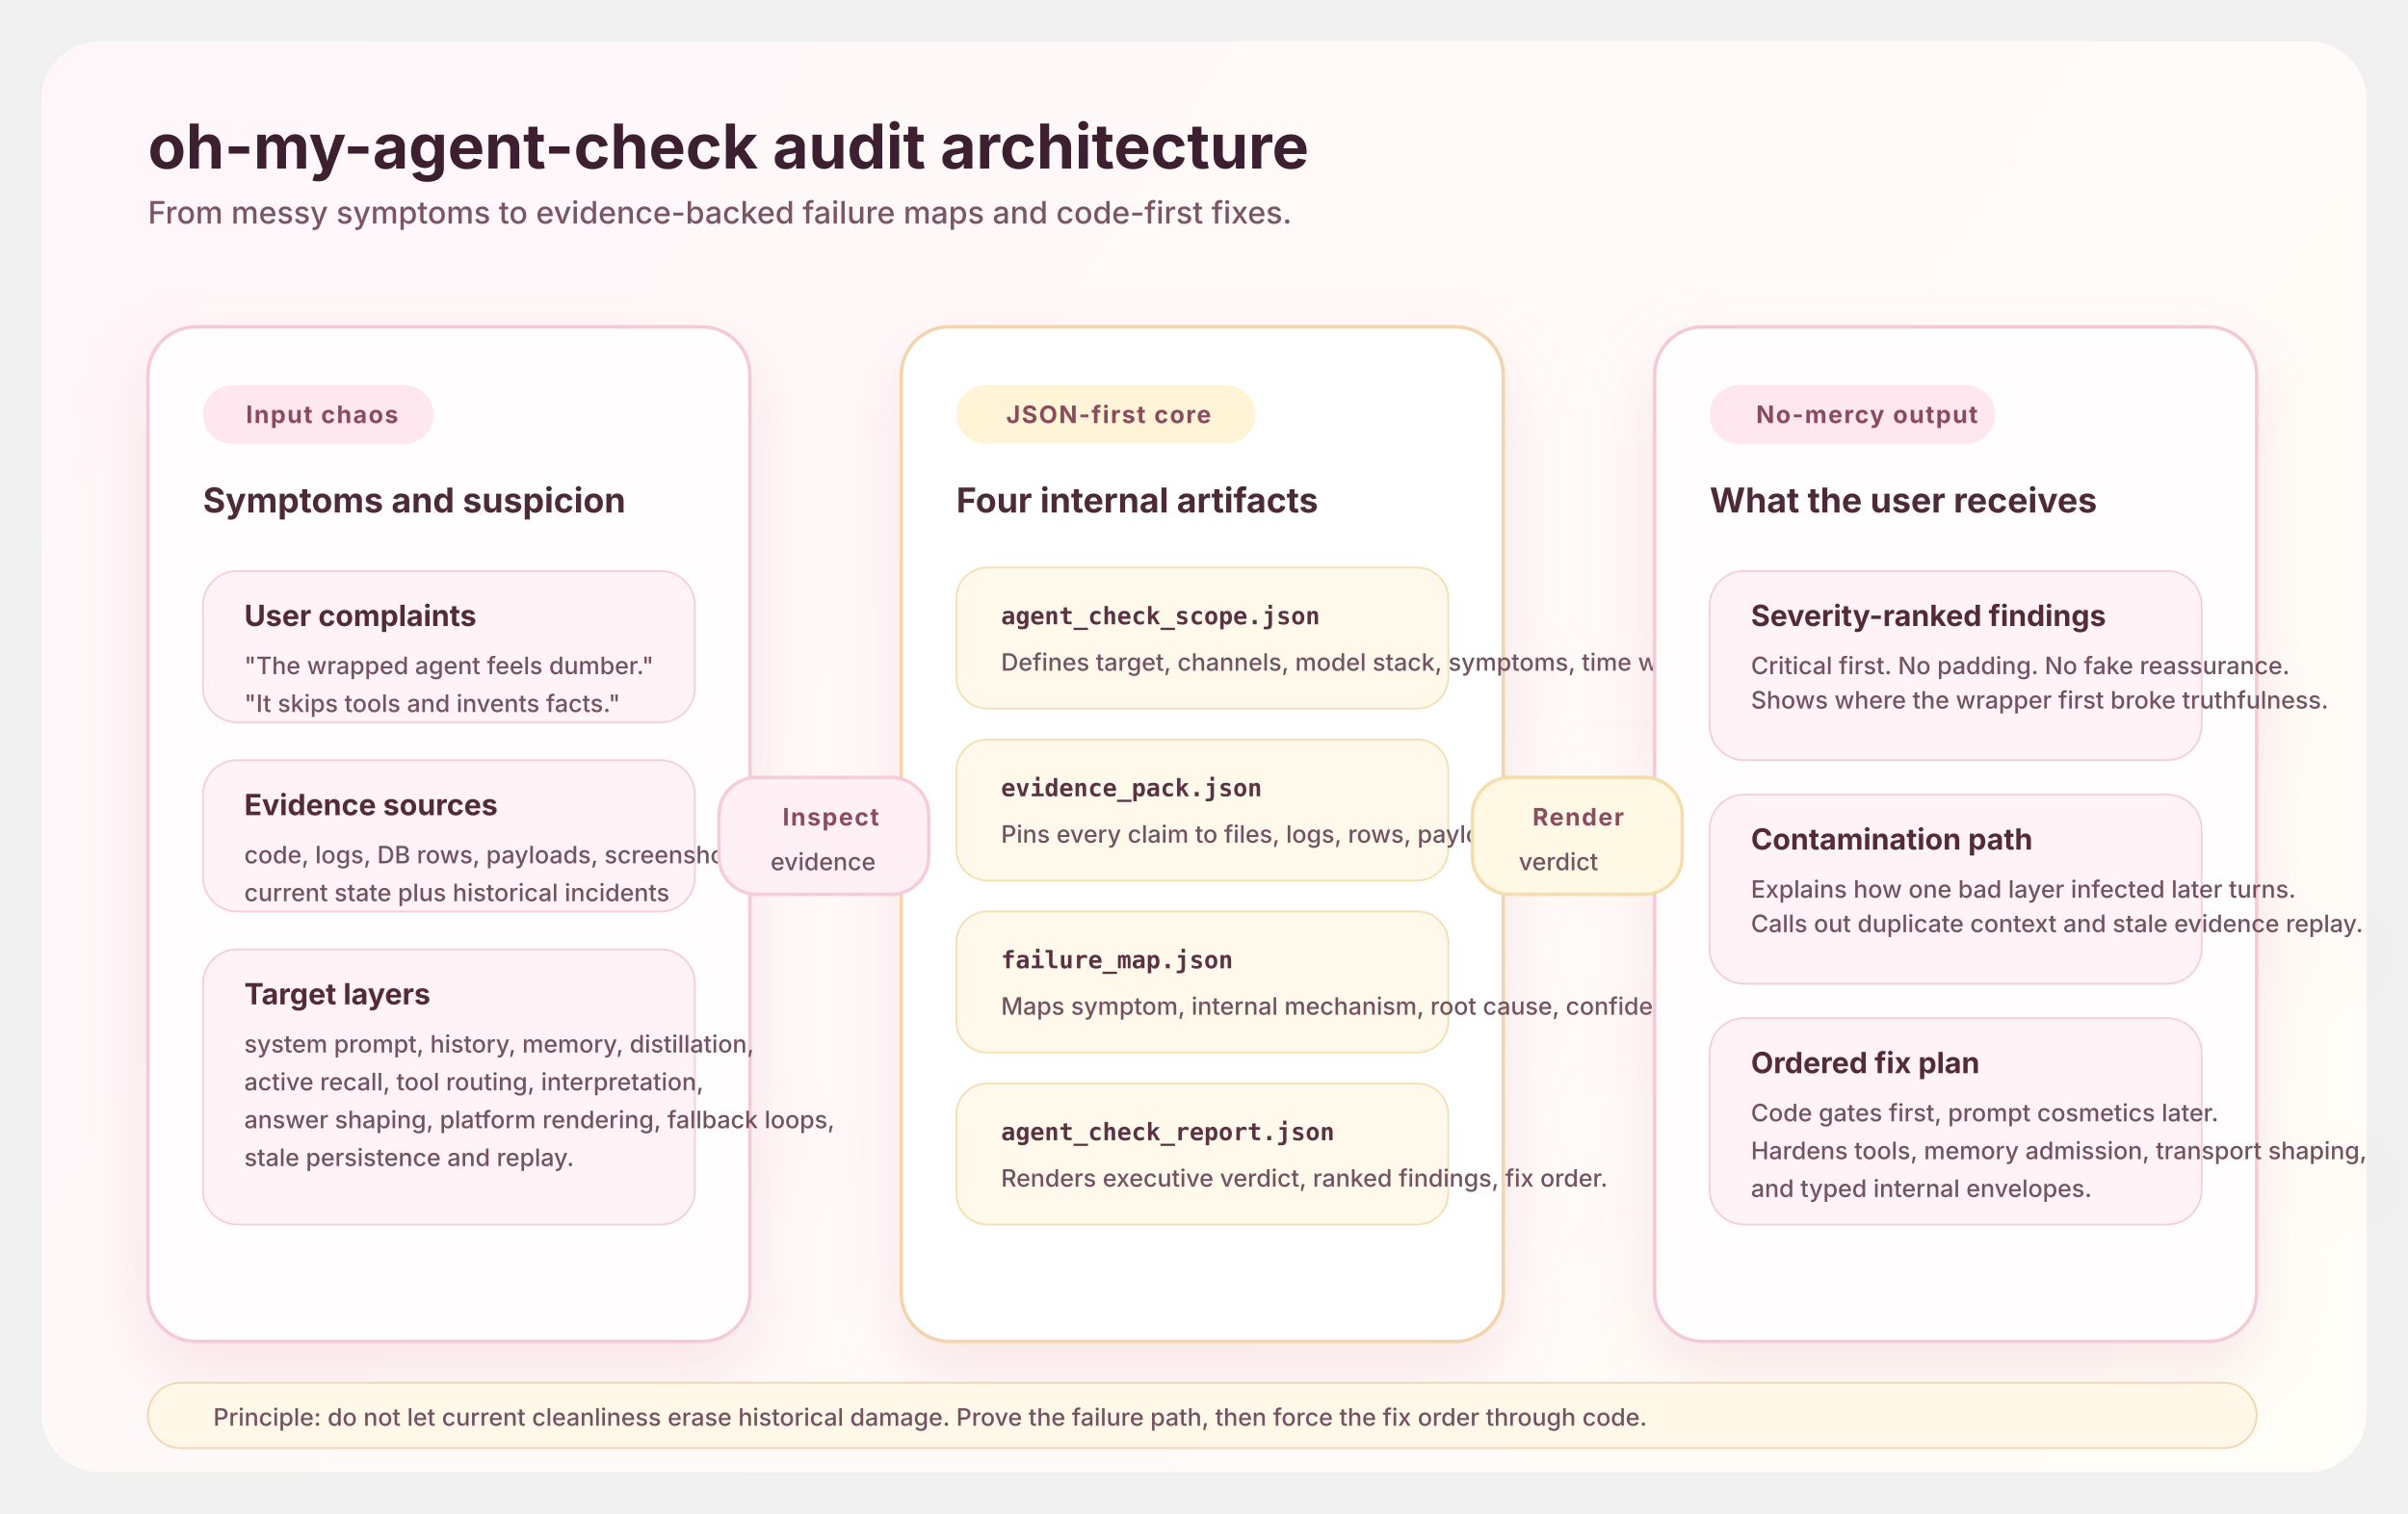
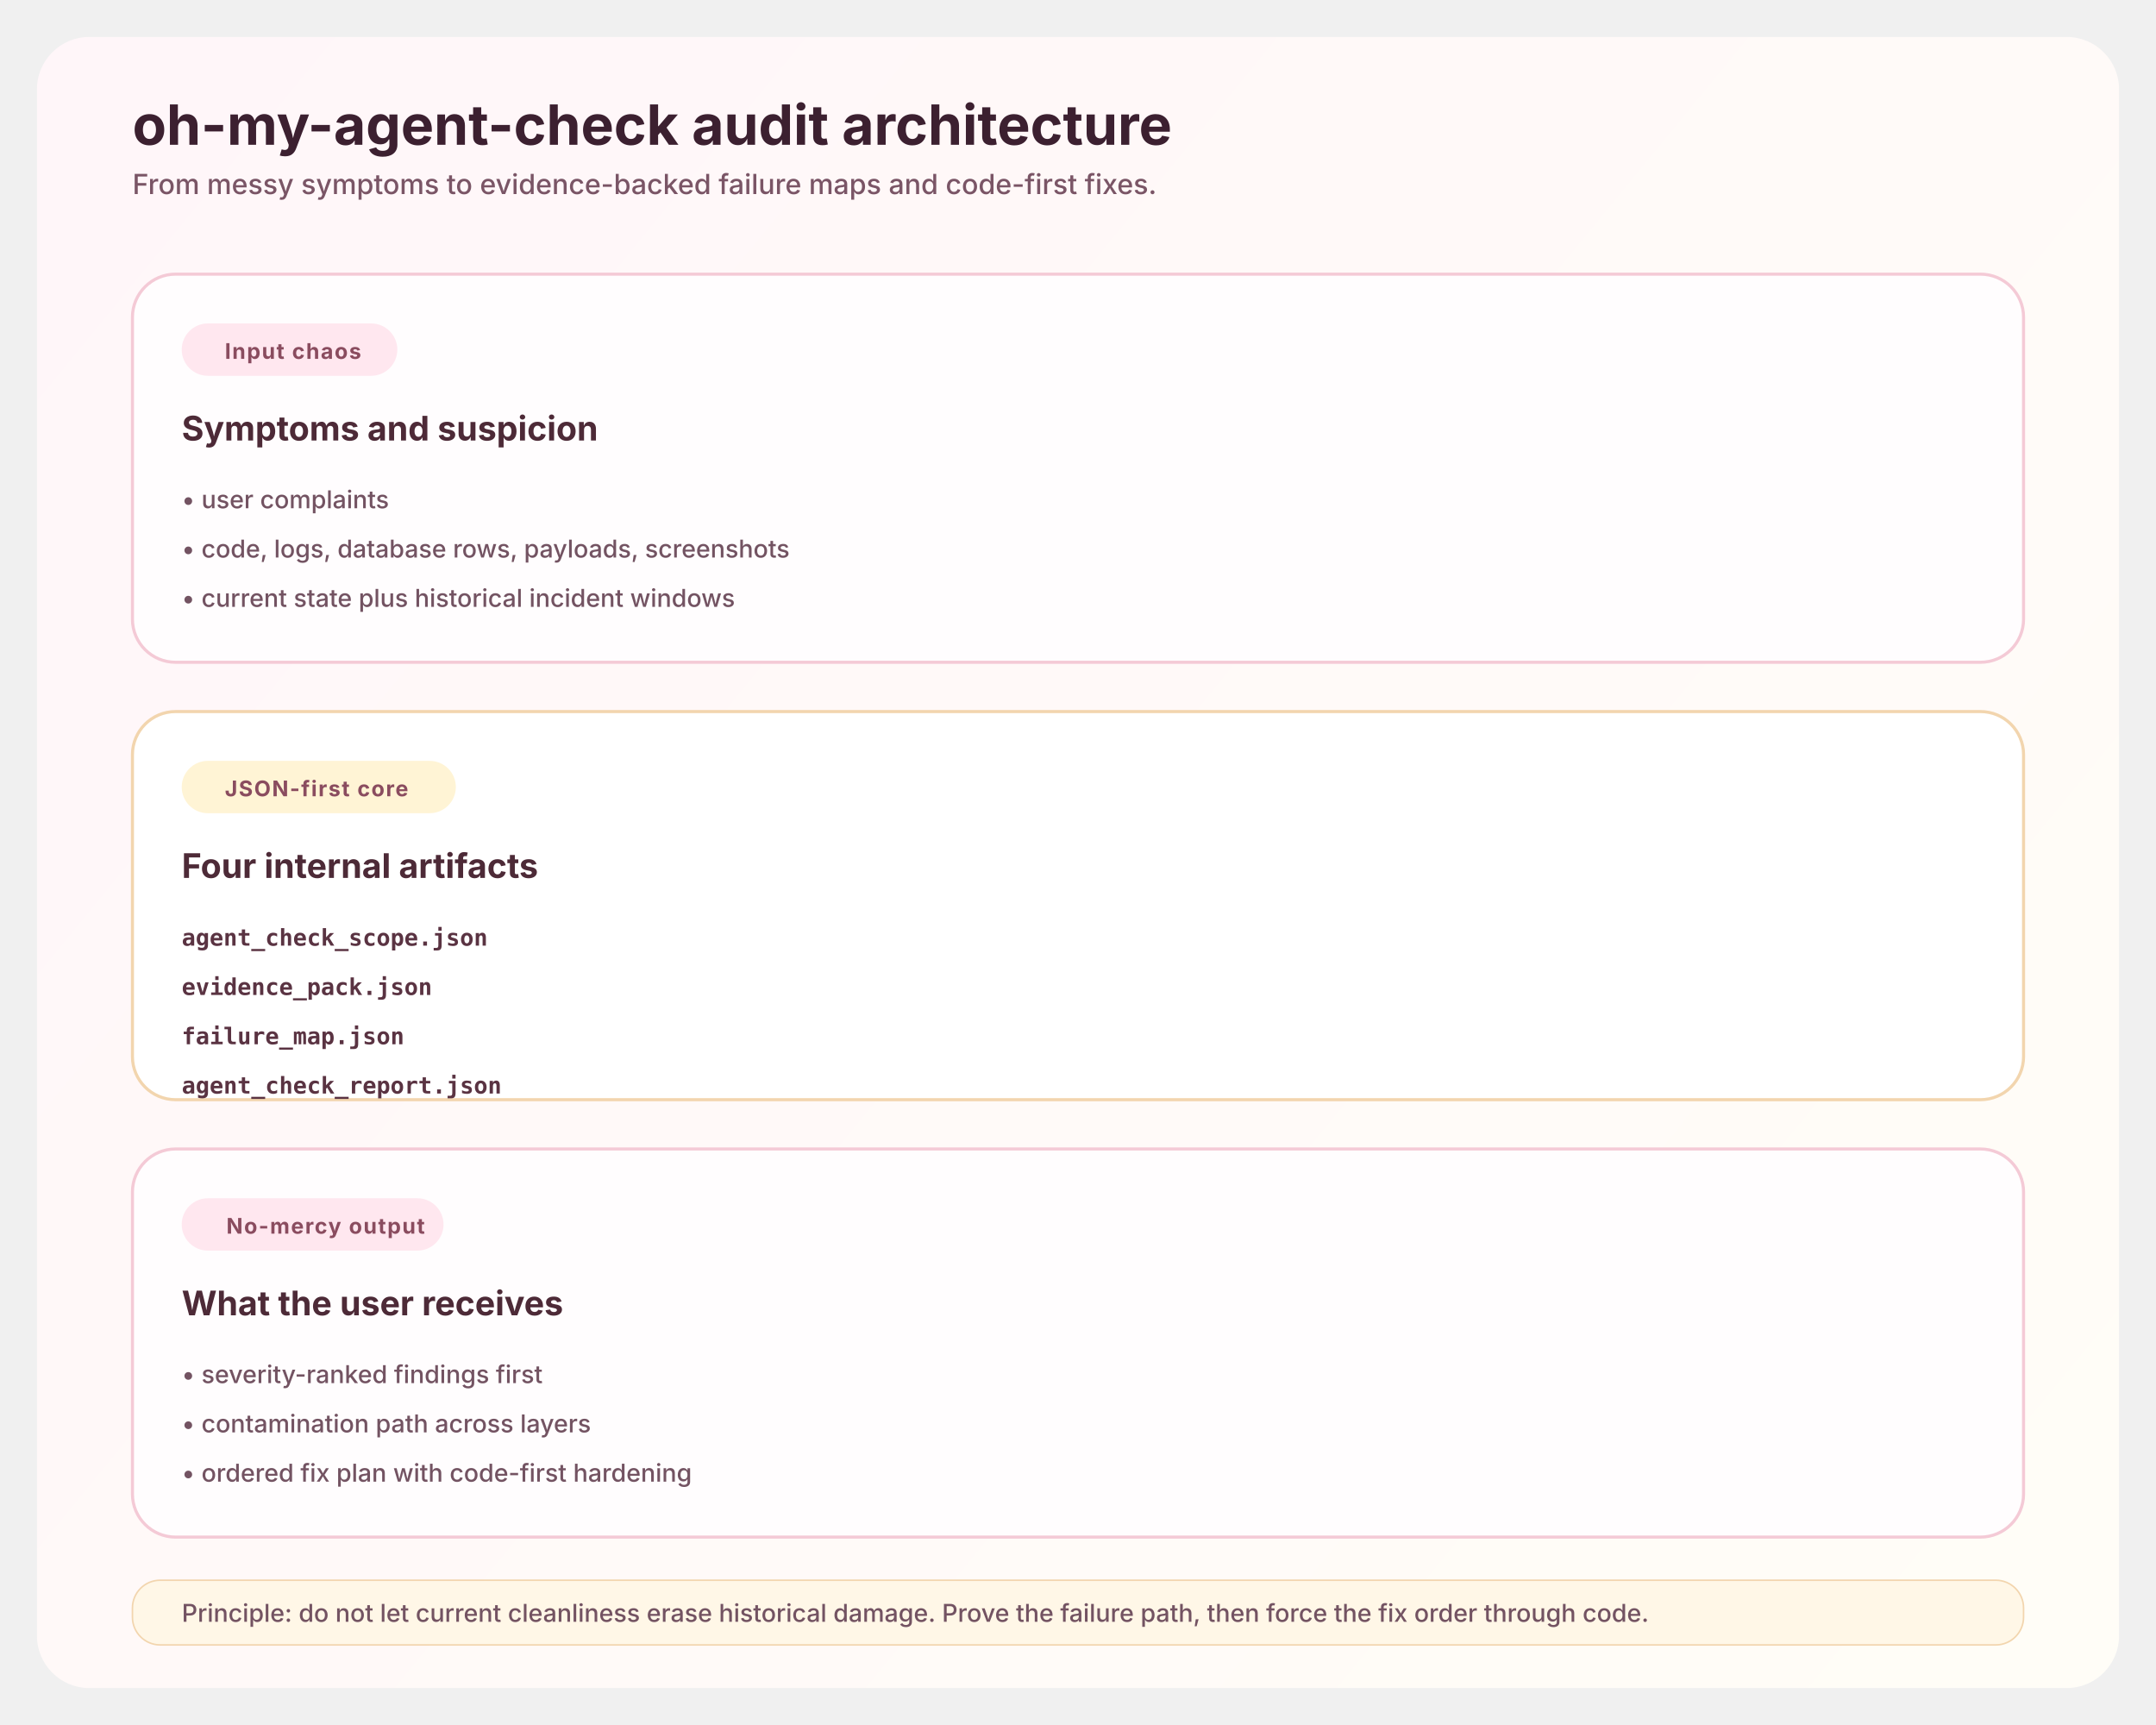
- <svg xmlns="http://www.w3.org/2000/svg" width="1400" height="880" viewBox="0 0 1400 880" fill="none">
+ <svg xmlns="http://www.w3.org/2000/svg" width="1400" height="1120" viewBox="0 0 1400 1120" fill="none">
  <defs>
-     <linearGradient id="bg" x1="80" y1="40" x2="1320" y2="840" gradientUnits="userSpaceOnUse">
+     <linearGradient id="bg" x1="60" y1="30" x2="1340" y2="1080" gradientUnits="userSpaceOnUse">
      <stop stop-color="#FFF6F9" />
      <stop offset="1" stop-color="#FFFDF7" />
    </linearGradient>
-     <linearGradient id="pink" x1="0" y1="0" x2="1" y2="1">
-       <stop stop-color="#FF8FB2" />
-       <stop offset="1" stop-color="#FF6A8B" />
-     </linearGradient>
-     <linearGradient id="gold" x1="0" y1="0" x2="1" y2="1">
-       <stop stop-color="#FFD978" />
-       <stop offset="1" stop-color="#FFB84D" />
-     </linearGradient>
-     <filter id="shadow" x="-40" y="-40" width="1480" height="960" filterUnits="userSpaceOnUse">
-       <feDropShadow dx="0" dy="16" stdDeviation="18" flood-color="#D88AA3" flood-opacity="0.18" />
-     </filter>
-     <marker id="arrowPink" viewBox="0 0 10 10" refX="8" refY="5" markerWidth="7" markerHeight="7" orient="auto-start-reverse">
-       <path d="M0 0L10 5L0 10V0Z" fill="#FF6A8B" />
-     </marker>
-     <marker id="arrowGold" viewBox="0 0 10 10" refX="8" refY="5" markerWidth="7" markerHeight="7" orient="auto-start-reverse">
-       <path d="M0 0L10 5L0 10V0Z" fill="#FFB84D" />
-     </marker>
    <style>
      .title { font: 700 36px 'Inter', 'Segoe UI', sans-serif; fill: #3C2030; }
      .subtitle { font: 500 18px 'Inter', 'Segoe UI', sans-serif; fill: #7A5566; }
-       .section { font: 700 20px 'Inter', 'Segoe UI', sans-serif; fill: #4D2A37; }
-       .label { font: 700 17px 'Inter', 'Segoe UI', sans-serif; fill: #532B39; }
-       .copy { font: 500 14px 'Inter', 'Segoe UI', sans-serif; fill: #735362; }
-       .mono { font: 600 14px 'SFMono-Regular', 'Menlo', monospace; fill: #5A3342; }
+       .section { font: 700 22px 'Inter', 'Segoe UI', sans-serif; fill: #4D2A37; }
+       .copy { font: 500 16px 'Inter', 'Segoe UI', sans-serif; fill: #735362; }
+       .mono { font: 600 15px 'SFMono-Regular', 'Menlo', monospace; fill: #5A3342; }
      .chip { font: 700 14px 'Inter', 'Segoe UI', sans-serif; fill: #8A4C5F; letter-spacing: 0.06em; text-transform: uppercase; }
    </style>
  </defs>
-   <rect x="24" y="24" width="1352" height="832" rx="34" fill="url(#bg)" />
-   <text x="86" y="98" class="title">oh-my-agent-check audit architecture</text>
-   <text x="86" y="130" class="subtitle">From messy symptoms to evidence-backed failure maps and code-first fixes.</text>
-   <g filter="url(#shadow)">
-     <rect x="86" y="190" width="350" height="590" rx="28" fill="#FFFDFE" stroke="#F4CAD6" stroke-width="2" />
-     <rect x="118" y="224" width="134" height="34" rx="17" fill="#FFE7EF" />
-     <text x="143" y="246" class="chip">Input chaos</text>
-     <text x="118" y="298" class="section">Symptoms and suspicion</text>
-     <rect x="118" y="332" width="286" height="88" rx="20" fill="#FFF3F7" stroke="#F7CCD9" />
-     <text x="142" y="364" class="label">User complaints</text>
-     <text x="142" y="392" class="copy">"The wrapped agent feels dumber."</text>
-     <text x="142" y="414" class="copy">"It skips tools and invents facts."</text>
-     <rect x="118" y="442" width="286" height="88" rx="20" fill="#FFF3F7" stroke="#F7CCD9" />
-     <text x="142" y="474" class="label">Evidence sources</text>
-     <text x="142" y="502" class="copy">code, logs, DB rows, payloads, screenshots</text>
-     <text x="142" y="524" class="copy">current state plus historical incidents</text>
-     <rect x="118" y="552" width="286" height="160" rx="20" fill="#FFF3F7" stroke="#F7CCD9" />
-     <text x="142" y="584" class="label">Target layers</text>
-     <text x="142" y="612" class="copy">system prompt, history, memory, distillation,</text>
-     <text x="142" y="634" class="copy">active recall, tool routing, interpretation,</text>
-     <text x="142" y="656" class="copy">answer shaping, platform rendering, fallback loops,</text>
-     <text x="142" y="678" class="copy">stale persistence and replay.</text>
-   </g>
-   <g filter="url(#shadow)">
-     <rect x="524" y="190" width="350" height="590" rx="28" fill="#FFFFFF" stroke="#F2D5AE" stroke-width="2" />
-     <rect x="556" y="224" width="174" height="34" rx="17" fill="#FFF4D5" />
-     <text x="585" y="246" class="chip">JSON-first core</text>
-     <text x="556" y="298" class="section">Four internal artifacts</text>
-     <rect x="556" y="330" width="286" height="82" rx="18" fill="#FFF9EC" stroke="#F4DEAE" />
-     <text x="582" y="363" class="mono">agent_check_scope.json</text>
-     <text x="582" y="390" class="copy">Defines target, channels, model stack, symptoms, time window.</text>
-     <rect x="556" y="430" width="286" height="82" rx="18" fill="#FFF9EC" stroke="#F4DEAE" />
-     <text x="582" y="463" class="mono">evidence_pack.json</text>
-     <text x="582" y="490" class="copy">Pins every claim to files, logs, rows, payloads, screenshots.</text>
-     <rect x="556" y="530" width="286" height="82" rx="18" fill="#FFF9EC" stroke="#F4DEAE" />
-     <text x="582" y="563" class="mono">failure_map.json</text>
-     <text x="582" y="590" class="copy">Maps symptom, internal mechanism, root cause, confidence.</text>
-     <rect x="556" y="630" width="286" height="82" rx="18" fill="#FFF9EC" stroke="#F4DEAE" />
-     <text x="582" y="663" class="mono">agent_check_report.json</text>
-     <text x="582" y="690" class="copy">Renders executive verdict, ranked findings, fix order.</text>
-   </g>
-   <g filter="url(#shadow)">
-     <rect x="962" y="190" width="350" height="590" rx="28" fill="#FFFDFE" stroke="#F4CAD6" stroke-width="2" />
-     <rect x="994" y="224" width="166" height="34" rx="17" fill="#FFE7EF" />
-     <text x="1021" y="246" class="chip">No-mercy output</text>
-     <text x="994" y="298" class="section">What the user receives</text>
-     <rect x="994" y="332" width="286" height="110" rx="20" fill="#FFF3F7" stroke="#F7CCD9" />
-     <text x="1018" y="364" class="label">Severity-ranked findings</text>
-     <text x="1018" y="392" class="copy">Critical first. No padding. No fake reassurance.</text>
-     <text x="1018" y="412" class="copy">Shows where the wrapper first broke truthfulness.</text>
-     <rect x="994" y="462" width="286" height="110" rx="20" fill="#FFF3F7" stroke="#F7CCD9" />
-     <text x="1018" y="494" class="label">Contamination path</text>
-     <text x="1018" y="522" class="copy">Explains how one bad layer infected later turns.</text>
-     <text x="1018" y="542" class="copy">Calls out duplicate context and stale evidence replay.</text>
-     <rect x="994" y="592" width="286" height="120" rx="20" fill="#FFF3F7" stroke="#F7CCD9" />
-     <text x="1018" y="624" class="label">Ordered fix plan</text>
-     <text x="1018" y="652" class="copy">Code gates first, prompt cosmetics later.</text>
-     <text x="1018" y="674" class="copy">Hardens tools, memory admission, transport shaping,</text>
-     <text x="1018" y="696" class="copy">and typed internal envelopes.</text>
-   </g>
-   <path d="M436 486H524" stroke="url(#pink)" stroke-width="6" stroke-linecap="round" marker-end="url(#arrowPink)" />
-   <path d="M874 486H962" stroke="url(#gold)" stroke-width="6" stroke-linecap="round" marker-end="url(#arrowGold)" />
-   <rect x="418" y="452" width="122" height="68" rx="22" fill="#FFF0F5" stroke="#F7CCD9" stroke-width="2" />
-   <text x="455" y="480" class="chip">Inspect</text>
-   <text x="448" y="506" class="copy">evidence</text>
-   <rect x="856" y="452" width="122" height="68" rx="22" fill="#FFF8E4" stroke="#F4DEAE" stroke-width="2" />
-   <text x="891" y="480" class="chip">Render</text>
-   <text x="883" y="506" class="copy">verdict</text>
-   <rect x="86" y="804" width="1226" height="38" rx="19" fill="#FFF7E7" stroke="#F2D5AE" />
-   <text x="124" y="829" class="copy">Principle: do not let current cleanliness erase historical damage. Prove the failure path, then force the fix order through code.</text>
+   <rect x="24" y="24" width="1352" height="1072" rx="34" fill="url(#bg)" />
+   <text x="86" y="94" class="title">oh-my-agent-check audit architecture</text>
+   <text x="86" y="126" class="subtitle">From messy symptoms to evidence-backed failure maps and code-first fixes.</text>
+   <rect x="86" y="178" width="1228" height="252" rx="28" fill="#FFFDFE" stroke="#F4CAD6" stroke-width="2" />
+   <rect x="118" y="210" width="140" height="34" rx="17" fill="#FFE7EF" />
+   <text x="146" y="233" class="chip">Input chaos</text>
+   <text x="118" y="286" class="section">Symptoms and suspicion</text>
+   <text x="118" y="330" class="copy">• user complaints</text>
+   <text x="118" y="362" class="copy">• code, logs, database rows, payloads, screenshots</text>
+   <text x="118" y="394" class="copy">• current state plus historical incident windows</text>
+   <rect x="86" y="462" width="1228" height="252" rx="28" fill="#FFFFFF" stroke="#F2D5AE" stroke-width="2" />
+   <rect x="118" y="494" width="178" height="34" rx="17" fill="#FFF4D5" />
+   <text x="146" y="517" class="chip">JSON-first core</text>
+   <text x="118" y="570" class="section">Four internal artifacts</text>
+   <text x="118" y="614" class="mono">agent_check_scope.json</text>
+   <text x="118" y="646" class="mono">evidence_pack.json</text>
+   <text x="118" y="678" class="mono">failure_map.json</text>
+   <text x="118" y="710" class="mono">agent_check_report.json</text>
+   <rect x="86" y="746" width="1228" height="252" rx="28" fill="#FFFDFE" stroke="#F4CAD6" stroke-width="2" />
+   <rect x="118" y="778" width="170" height="34" rx="17" fill="#FFE7EF" />
+   <text x="147" y="801" class="chip">No-mercy output</text>
+   <text x="118" y="854" class="section">What the user receives</text>
+   <text x="118" y="898" class="copy">• severity-ranked findings first</text>
+   <text x="118" y="930" class="copy">• contamination path across layers</text>
+   <text x="118" y="962" class="copy">• ordered fix plan with code-first hardening</text>
+   <rect x="86" y="1026" width="1228" height="42" rx="18" fill="#FFF7E7" stroke="#F2D5AE" />
+   <text x="118" y="1053" class="copy">Principle: do not let current cleanliness erase historical damage. Prove the failure path, then force the fix order through code.</text>
</svg>
